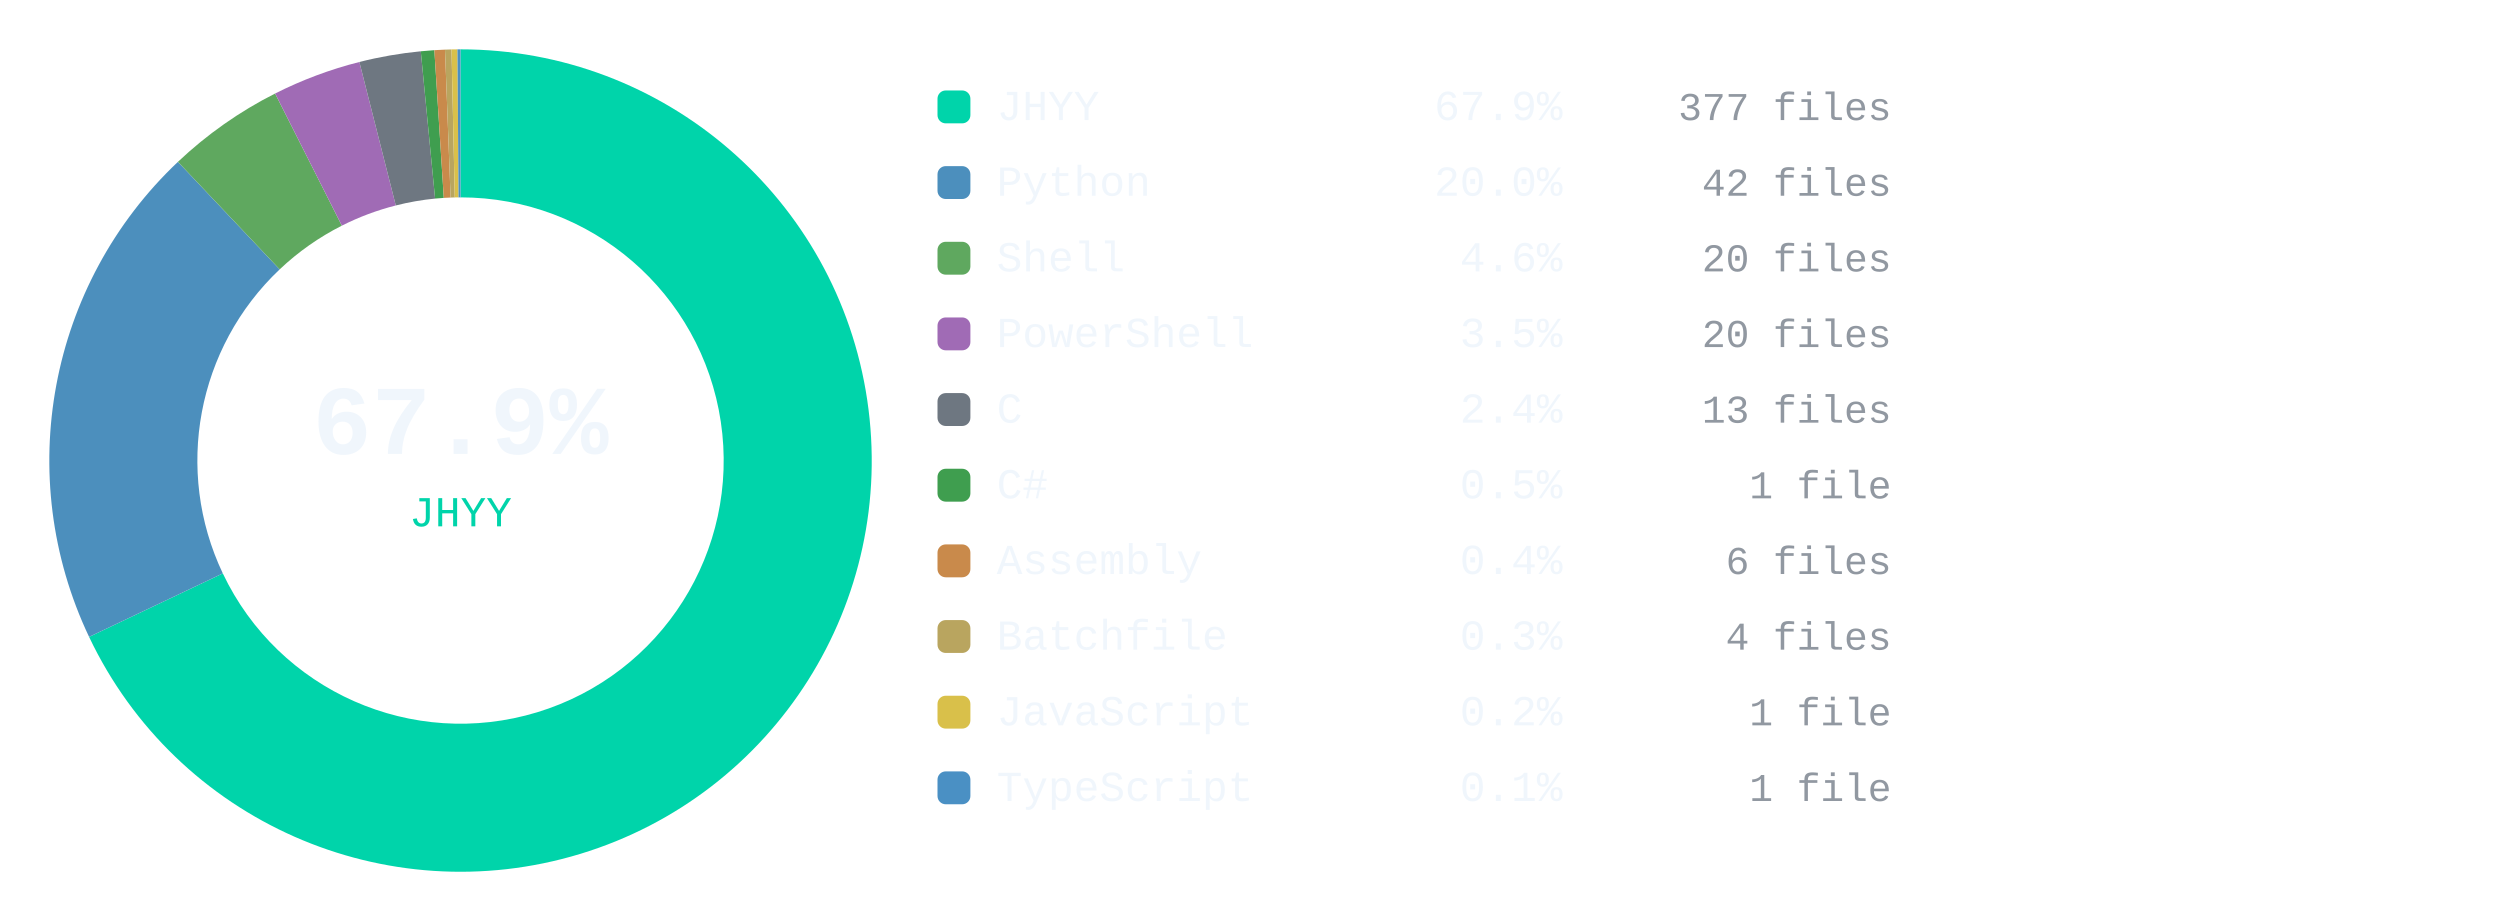
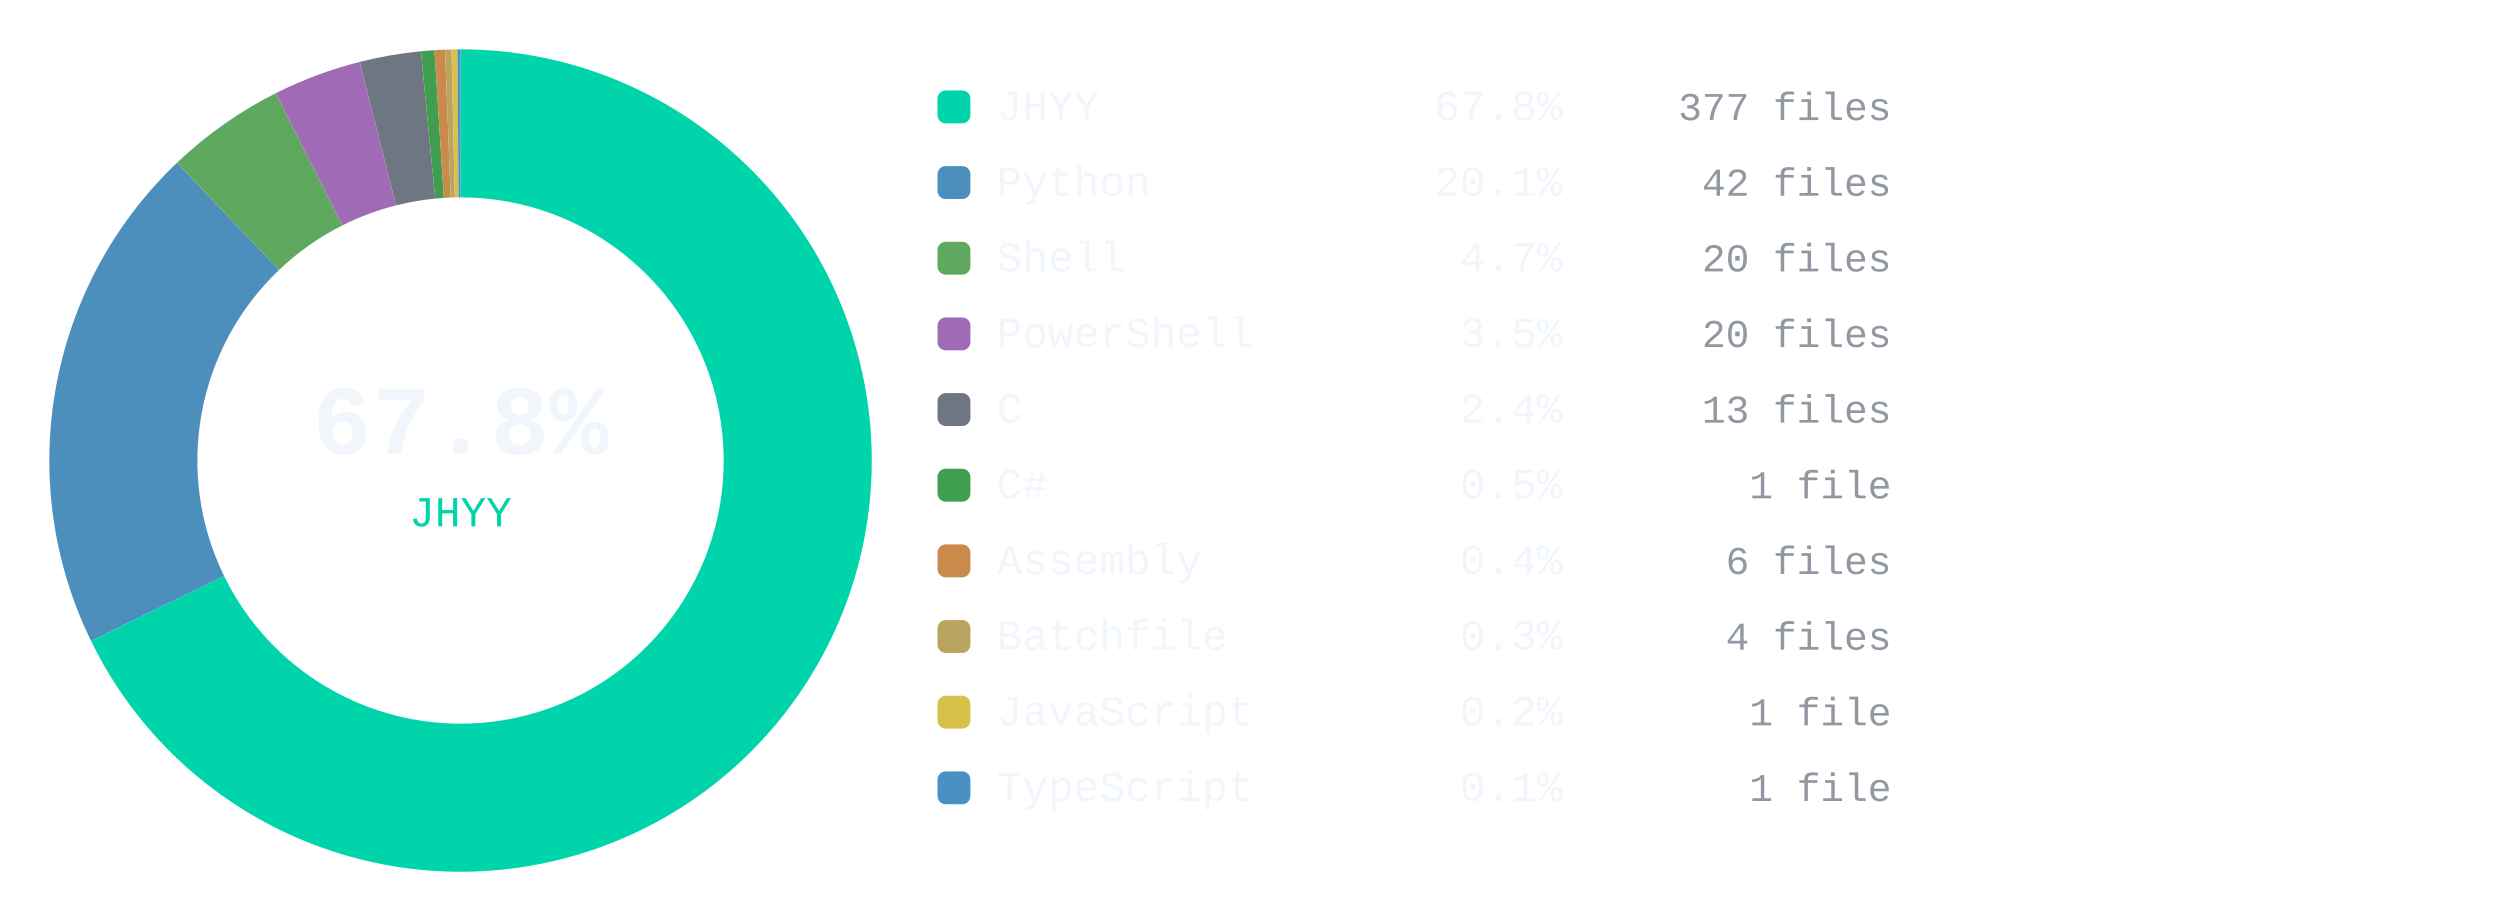
<svg xmlns="http://www.w3.org/2000/svg" width="760" height="280" viewBox="0 0 760 280" role="img" aria-label="Language composition by code lines">
-   <path d="M 140.00 15.00 A 125.0 125.0 0 1 1 27.08 193.61 L 67.73 174.31 A 80.0 80.0 0 1 0 140.00 60.00 Z" fill="#00d4aa" />
-   <path d="M 27.08 193.61 A 125.0 125.0 0 0 1 54.09 49.20 L 85.02 81.89 A 80.0 80.0 0 0 0 67.73 174.31 Z" fill="#4c8fbd" />
-   <path d="M 54.09 49.20 A 125.0 125.0 0 0 1 83.63 28.43 L 103.92 68.60 A 80.0 80.0 0 0 0 85.02 81.89 Z" fill="#5fa85f" />
-   <path d="M 83.63 28.43 A 125.0 125.0 0 0 1 109.25 18.84 L 120.32 62.46 A 80.0 80.0 0 0 0 103.92 68.60 Z" fill="#a06bb5" />
-   <path d="M 109.25 18.84 A 125.0 125.0 0 0 1 127.92 15.59 L 132.27 60.37 A 80.0 80.0 0 0 0 120.32 62.46 Z" fill="#6e7781" />
-   <path d="M 127.92 15.59 A 125.0 125.0 0 0 1 132.04 15.25 L 134.91 60.16 A 80.0 80.0 0 0 0 132.27 60.37 Z" fill="#3f9e4f" />
-   <path d="M 132.04 15.25 A 125.0 125.0 0 0 1 135.28 15.09 L 136.98 60.06 A 80.0 80.0 0 0 0 134.91 60.16 Z" fill="#c98a4b" />
-   <path d="M 135.28 15.09 A 125.0 125.0 0 0 1 137.26 15.03 L 138.25 60.02 A 80.0 80.0 0 0 0 136.98 60.06 Z" fill="#b9a55f" />
-   <path d="M 137.26 15.03 A 125.0 125.0 0 0 1 139.06 15.00 L 139.40 60.00 A 80.0 80.0 0 0 0 138.25 60.02 Z" fill="#d9c04a" />
-   <path d="M 139.06 15.00 A 125.0 125.0 0 0 1 140.00 15.00 L 140.00 60.00 A 80.0 80.0 0 0 0 139.40 60.00 Z" fill="#4a90c4" />
-   <text x="140.0" y="138.0" font-family="SFMono-Regular,Consolas,Liberation Mono,monospace" font-size="30" font-weight="700" fill="#f0f6fc" text-anchor="middle">67.9%</text>
+   <path d="M 140.00 15.00 A 125.0 125.0 0 1 1 27.67 194.83 L 68.11 175.09 A 80.0 80.0 0 1 0 140.00 60.00 Z" fill="#00d4aa" />
+   <path d="M 27.67 194.83 A 125.0 125.0 0 0 1 53.80 49.48 L 84.83 82.07 A 80.0 80.0 0 0 0 68.11 175.09 Z" fill="#4c8fbd" />
+   <path d="M 53.80 49.48 A 125.0 125.0 0 0 1 83.83 28.33 L 104.05 68.53 A 80.0 80.0 0 0 0 84.83 82.07 Z" fill="#5fa85f" />
+   <path d="M 83.83 28.33 A 125.0 125.0 0 0 1 109.36 18.81 L 120.39 62.44 A 80.0 80.0 0 0 0 104.05 68.53 Z" fill="#a06bb5" />
+   <path d="M 109.36 18.81 A 125.0 125.0 0 0 1 127.96 15.58 L 132.30 60.37 A 80.0 80.0 0 0 0 120.39 62.44 Z" fill="#6e7781" />
+   <path d="M 127.96 15.58 A 125.0 125.0 0 0 1 132.07 15.25 L 134.93 60.16 A 80.0 80.0 0 0 0 132.30 60.37 Z" fill="#3f9e4f" />
+   <path d="M 132.07 15.25 A 125.0 125.0 0 0 1 135.30 15.09 L 136.99 60.06 A 80.0 80.0 0 0 0 134.93 60.16 Z" fill="#c98a4b" />
+   <path d="M 135.30 15.09 A 125.0 125.0 0 0 1 137.27 15.03 L 138.25 60.02 A 80.0 80.0 0 0 0 136.99 60.06 Z" fill="#b9a55f" />
+   <path d="M 137.27 15.03 A 125.0 125.0 0 0 1 139.07 15.00 L 139.40 60.00 A 80.0 80.0 0 0 0 138.25 60.02 Z" fill="#d9c04a" />
+   <path d="M 139.07 15.00 A 125.0 125.0 0 0 1 140.00 15.00 L 140.00 60.00 A 80.0 80.0 0 0 0 139.40 60.00 Z" fill="#4a90c4" />
+   <text x="140.0" y="138.0" font-family="SFMono-Regular,Consolas,Liberation Mono,monospace" font-size="30" font-weight="700" fill="#f0f6fc" text-anchor="middle">67.8%</text>
  <text x="140.0" y="160.0" font-family="SFMono-Regular,Consolas,Liberation Mono,monospace" font-size="13" fill="#00d4aa" text-anchor="middle">JHYY</text>
  <rect x="285" y="27.5" width="10" height="10" rx="2.5" fill="#00d4aa" />
  <text x="303" y="36.5" font-family="SFMono-Regular,Consolas,Liberation Mono,monospace" font-size="13" fill="#f0f6fc">JHYY</text>
-   <text x="475" y="36.5" font-family="SFMono-Regular,Consolas,Liberation Mono,monospace" font-size="13" fill="#f0f6fc" text-anchor="end">67.9%</text>
+   <text x="475" y="36.5" font-family="SFMono-Regular,Consolas,Liberation Mono,monospace" font-size="13" fill="#f0f6fc" text-anchor="end">67.8%</text>
  <text x="575" y="36.5" font-family="SFMono-Regular,Consolas,Liberation Mono,monospace" font-size="12" fill="#9198a1" text-anchor="end">377 files</text>
  <rect x="285" y="50.5" width="10" height="10" rx="2.5" fill="#4c8fbd" />
  <text x="303" y="59.5" font-family="SFMono-Regular,Consolas,Liberation Mono,monospace" font-size="13" fill="#f0f6fc">Python</text>
-   <text x="475" y="59.5" font-family="SFMono-Regular,Consolas,Liberation Mono,monospace" font-size="13" fill="#f0f6fc" text-anchor="end">20.0%</text>
+   <text x="475" y="59.5" font-family="SFMono-Regular,Consolas,Liberation Mono,monospace" font-size="13" fill="#f0f6fc" text-anchor="end">20.1%</text>
  <text x="575" y="59.5" font-family="SFMono-Regular,Consolas,Liberation Mono,monospace" font-size="12" fill="#9198a1" text-anchor="end">42 files</text>
  <rect x="285" y="73.5" width="10" height="10" rx="2.5" fill="#5fa85f" />
  <text x="303" y="82.5" font-family="SFMono-Regular,Consolas,Liberation Mono,monospace" font-size="13" fill="#f0f6fc">Shell</text>
-   <text x="475" y="82.5" font-family="SFMono-Regular,Consolas,Liberation Mono,monospace" font-size="13" fill="#f0f6fc" text-anchor="end">4.6%</text>
+   <text x="475" y="82.5" font-family="SFMono-Regular,Consolas,Liberation Mono,monospace" font-size="13" fill="#f0f6fc" text-anchor="end">4.7%</text>
  <text x="575" y="82.5" font-family="SFMono-Regular,Consolas,Liberation Mono,monospace" font-size="12" fill="#9198a1" text-anchor="end">20 files</text>
  <rect x="285" y="96.5" width="10" height="10" rx="2.5" fill="#a06bb5" />
  <text x="303" y="105.5" font-family="SFMono-Regular,Consolas,Liberation Mono,monospace" font-size="13" fill="#f0f6fc">PowerShell</text>
  <text x="475" y="105.5" font-family="SFMono-Regular,Consolas,Liberation Mono,monospace" font-size="13" fill="#f0f6fc" text-anchor="end">3.5%</text>
  <text x="575" y="105.5" font-family="SFMono-Regular,Consolas,Liberation Mono,monospace" font-size="12" fill="#9198a1" text-anchor="end">20 files</text>
  <rect x="285" y="119.5" width="10" height="10" rx="2.5" fill="#6e7781" />
  <text x="303" y="128.5" font-family="SFMono-Regular,Consolas,Liberation Mono,monospace" font-size="13" fill="#f0f6fc">C</text>
  <text x="475" y="128.5" font-family="SFMono-Regular,Consolas,Liberation Mono,monospace" font-size="13" fill="#f0f6fc" text-anchor="end">2.4%</text>
  <text x="575" y="128.5" font-family="SFMono-Regular,Consolas,Liberation Mono,monospace" font-size="12" fill="#9198a1" text-anchor="end">13 files</text>
  <rect x="285" y="142.5" width="10" height="10" rx="2.5" fill="#3f9e4f" />
  <text x="303" y="151.5" font-family="SFMono-Regular,Consolas,Liberation Mono,monospace" font-size="13" fill="#f0f6fc">C#</text>
  <text x="475" y="151.5" font-family="SFMono-Regular,Consolas,Liberation Mono,monospace" font-size="13" fill="#f0f6fc" text-anchor="end">0.5%</text>
  <text x="575" y="151.5" font-family="SFMono-Regular,Consolas,Liberation Mono,monospace" font-size="12" fill="#9198a1" text-anchor="end">1 file</text>
  <rect x="285" y="165.5" width="10" height="10" rx="2.5" fill="#c98a4b" />
  <text x="303" y="174.5" font-family="SFMono-Regular,Consolas,Liberation Mono,monospace" font-size="13" fill="#f0f6fc">Assembly</text>
  <text x="475" y="174.5" font-family="SFMono-Regular,Consolas,Liberation Mono,monospace" font-size="13" fill="#f0f6fc" text-anchor="end">0.4%</text>
  <text x="575" y="174.5" font-family="SFMono-Regular,Consolas,Liberation Mono,monospace" font-size="12" fill="#9198a1" text-anchor="end">6 files</text>
  <rect x="285" y="188.5" width="10" height="10" rx="2.5" fill="#b9a55f" />
  <text x="303" y="197.5" font-family="SFMono-Regular,Consolas,Liberation Mono,monospace" font-size="13" fill="#f0f6fc">Batchfile</text>
  <text x="475" y="197.5" font-family="SFMono-Regular,Consolas,Liberation Mono,monospace" font-size="13" fill="#f0f6fc" text-anchor="end">0.3%</text>
  <text x="575" y="197.5" font-family="SFMono-Regular,Consolas,Liberation Mono,monospace" font-size="12" fill="#9198a1" text-anchor="end">4 files</text>
  <rect x="285" y="211.5" width="10" height="10" rx="2.5" fill="#d9c04a" />
  <text x="303" y="220.5" font-family="SFMono-Regular,Consolas,Liberation Mono,monospace" font-size="13" fill="#f0f6fc">JavaScript</text>
  <text x="475" y="220.5" font-family="SFMono-Regular,Consolas,Liberation Mono,monospace" font-size="13" fill="#f0f6fc" text-anchor="end">0.2%</text>
  <text x="575" y="220.5" font-family="SFMono-Regular,Consolas,Liberation Mono,monospace" font-size="12" fill="#9198a1" text-anchor="end">1 file</text>
  <rect x="285" y="234.5" width="10" height="10" rx="2.5" fill="#4a90c4" />
  <text x="303" y="243.5" font-family="SFMono-Regular,Consolas,Liberation Mono,monospace" font-size="13" fill="#f0f6fc">TypeScript</text>
  <text x="475" y="243.5" font-family="SFMono-Regular,Consolas,Liberation Mono,monospace" font-size="13" fill="#f0f6fc" text-anchor="end">0.1%</text>
  <text x="575" y="243.5" font-family="SFMono-Regular,Consolas,Liberation Mono,monospace" font-size="12" fill="#9198a1" text-anchor="end">1 file</text>
</svg>
